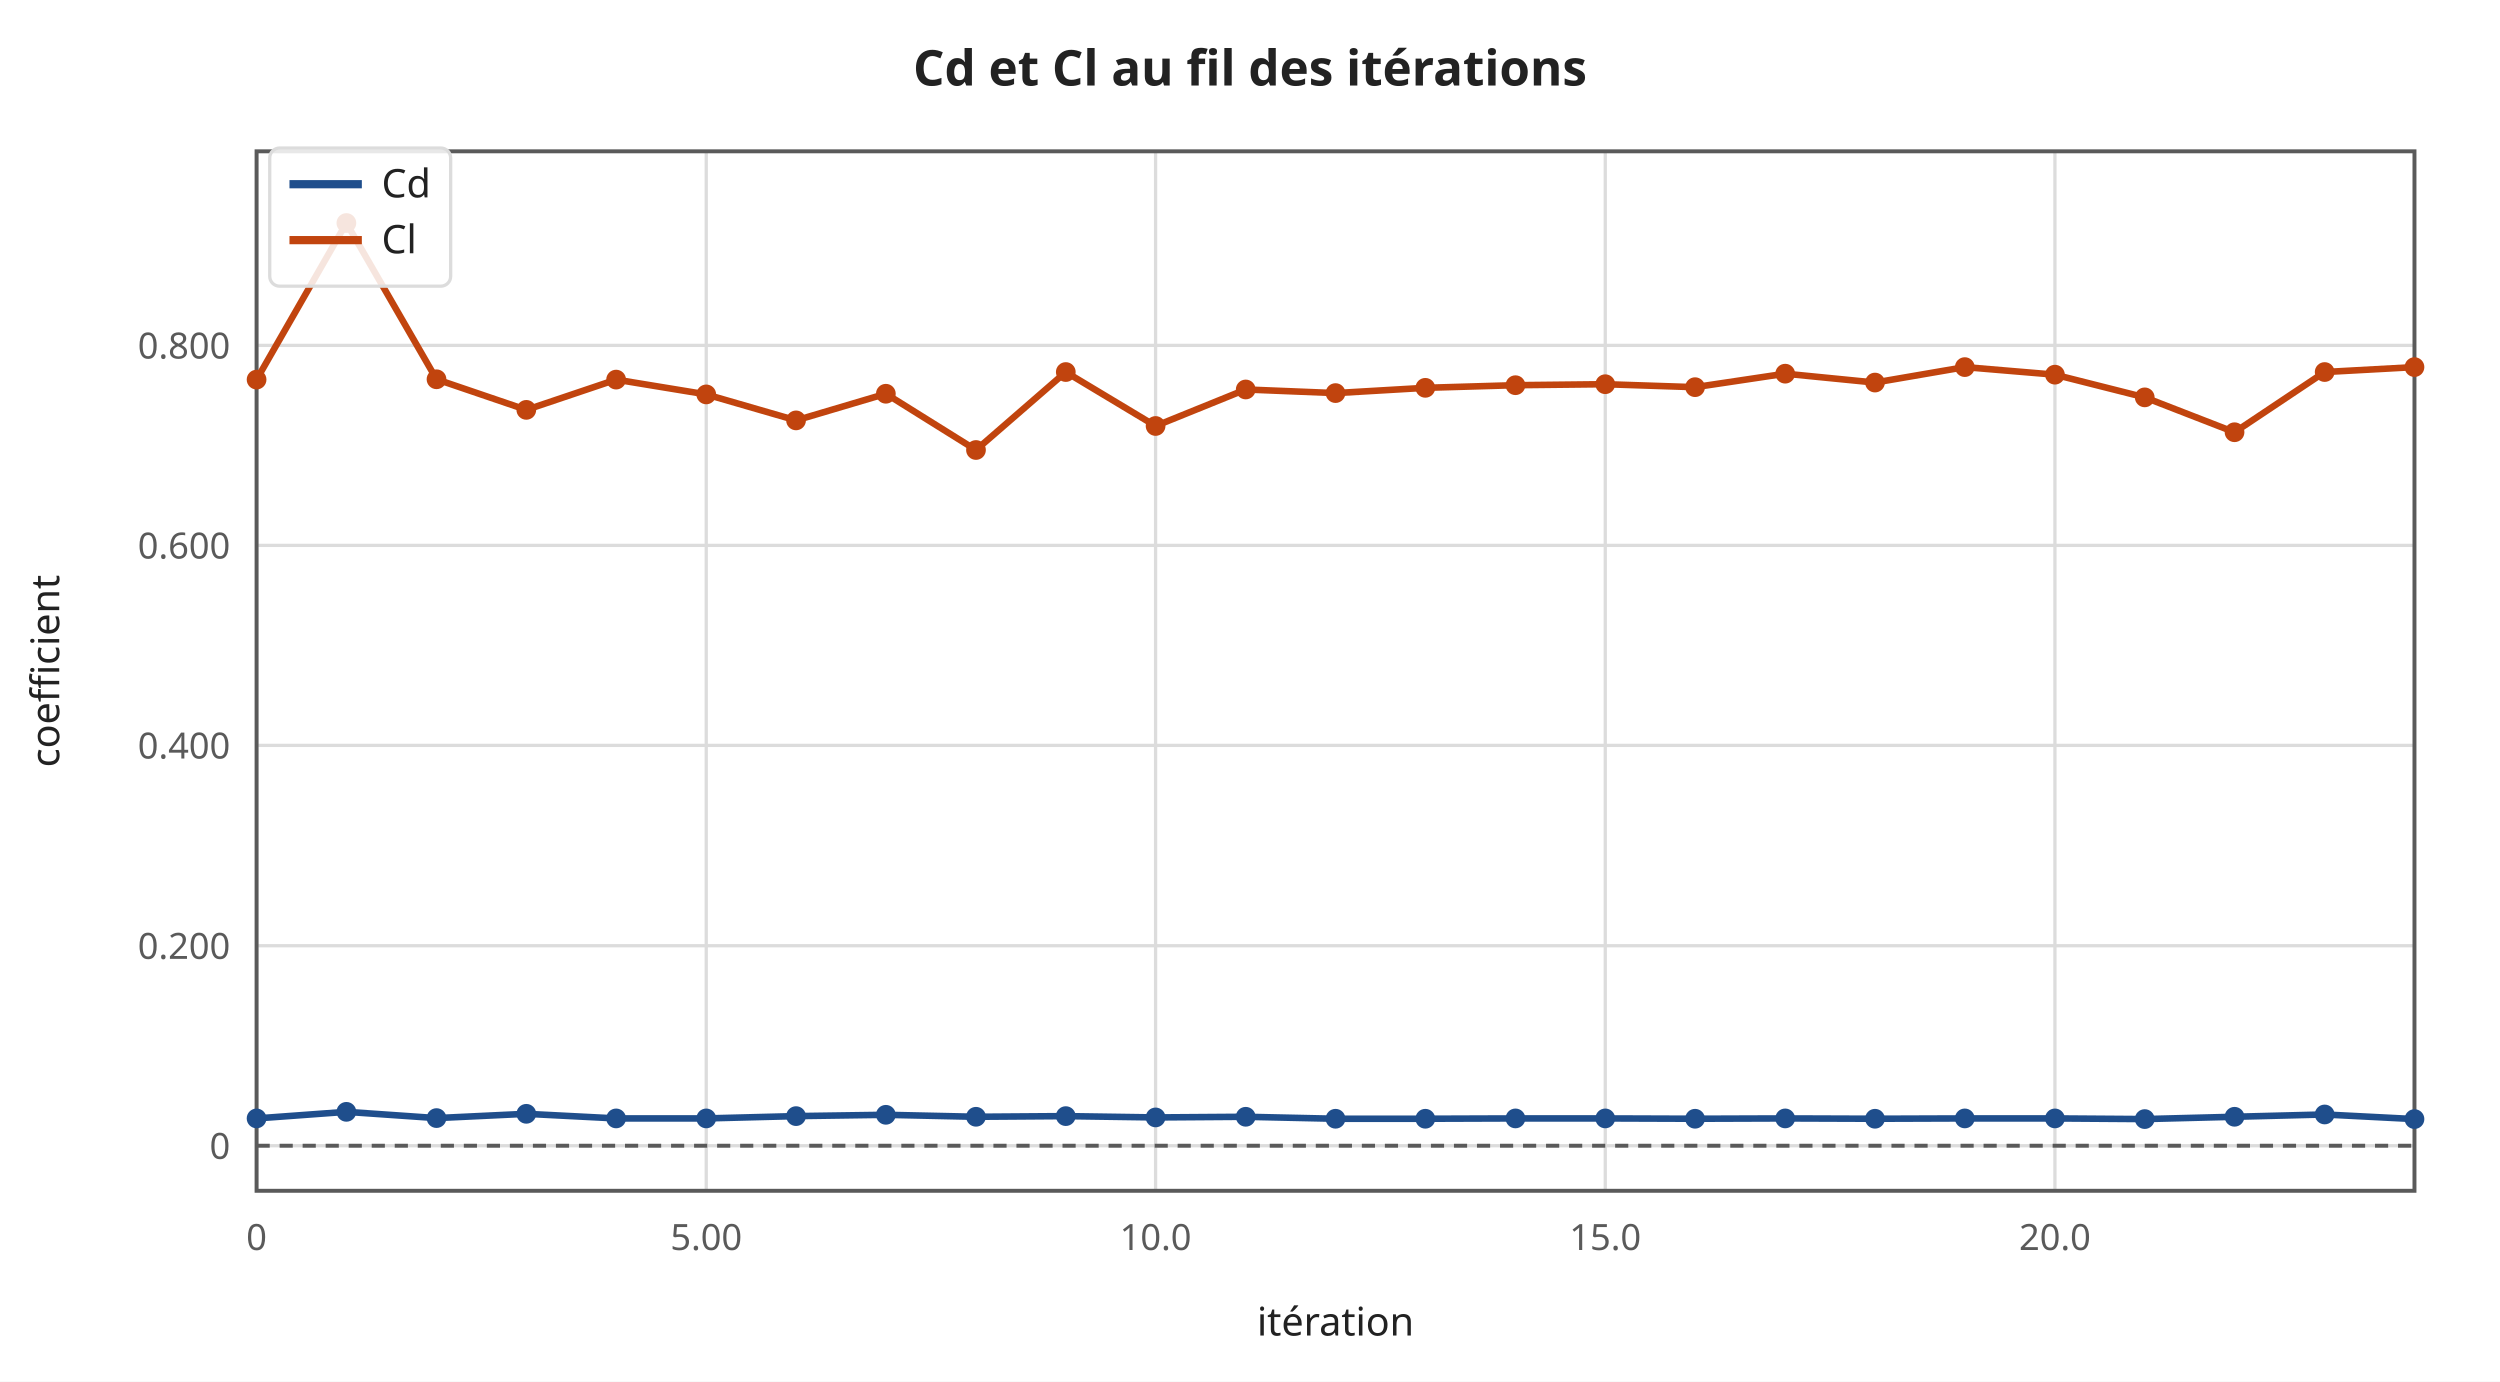
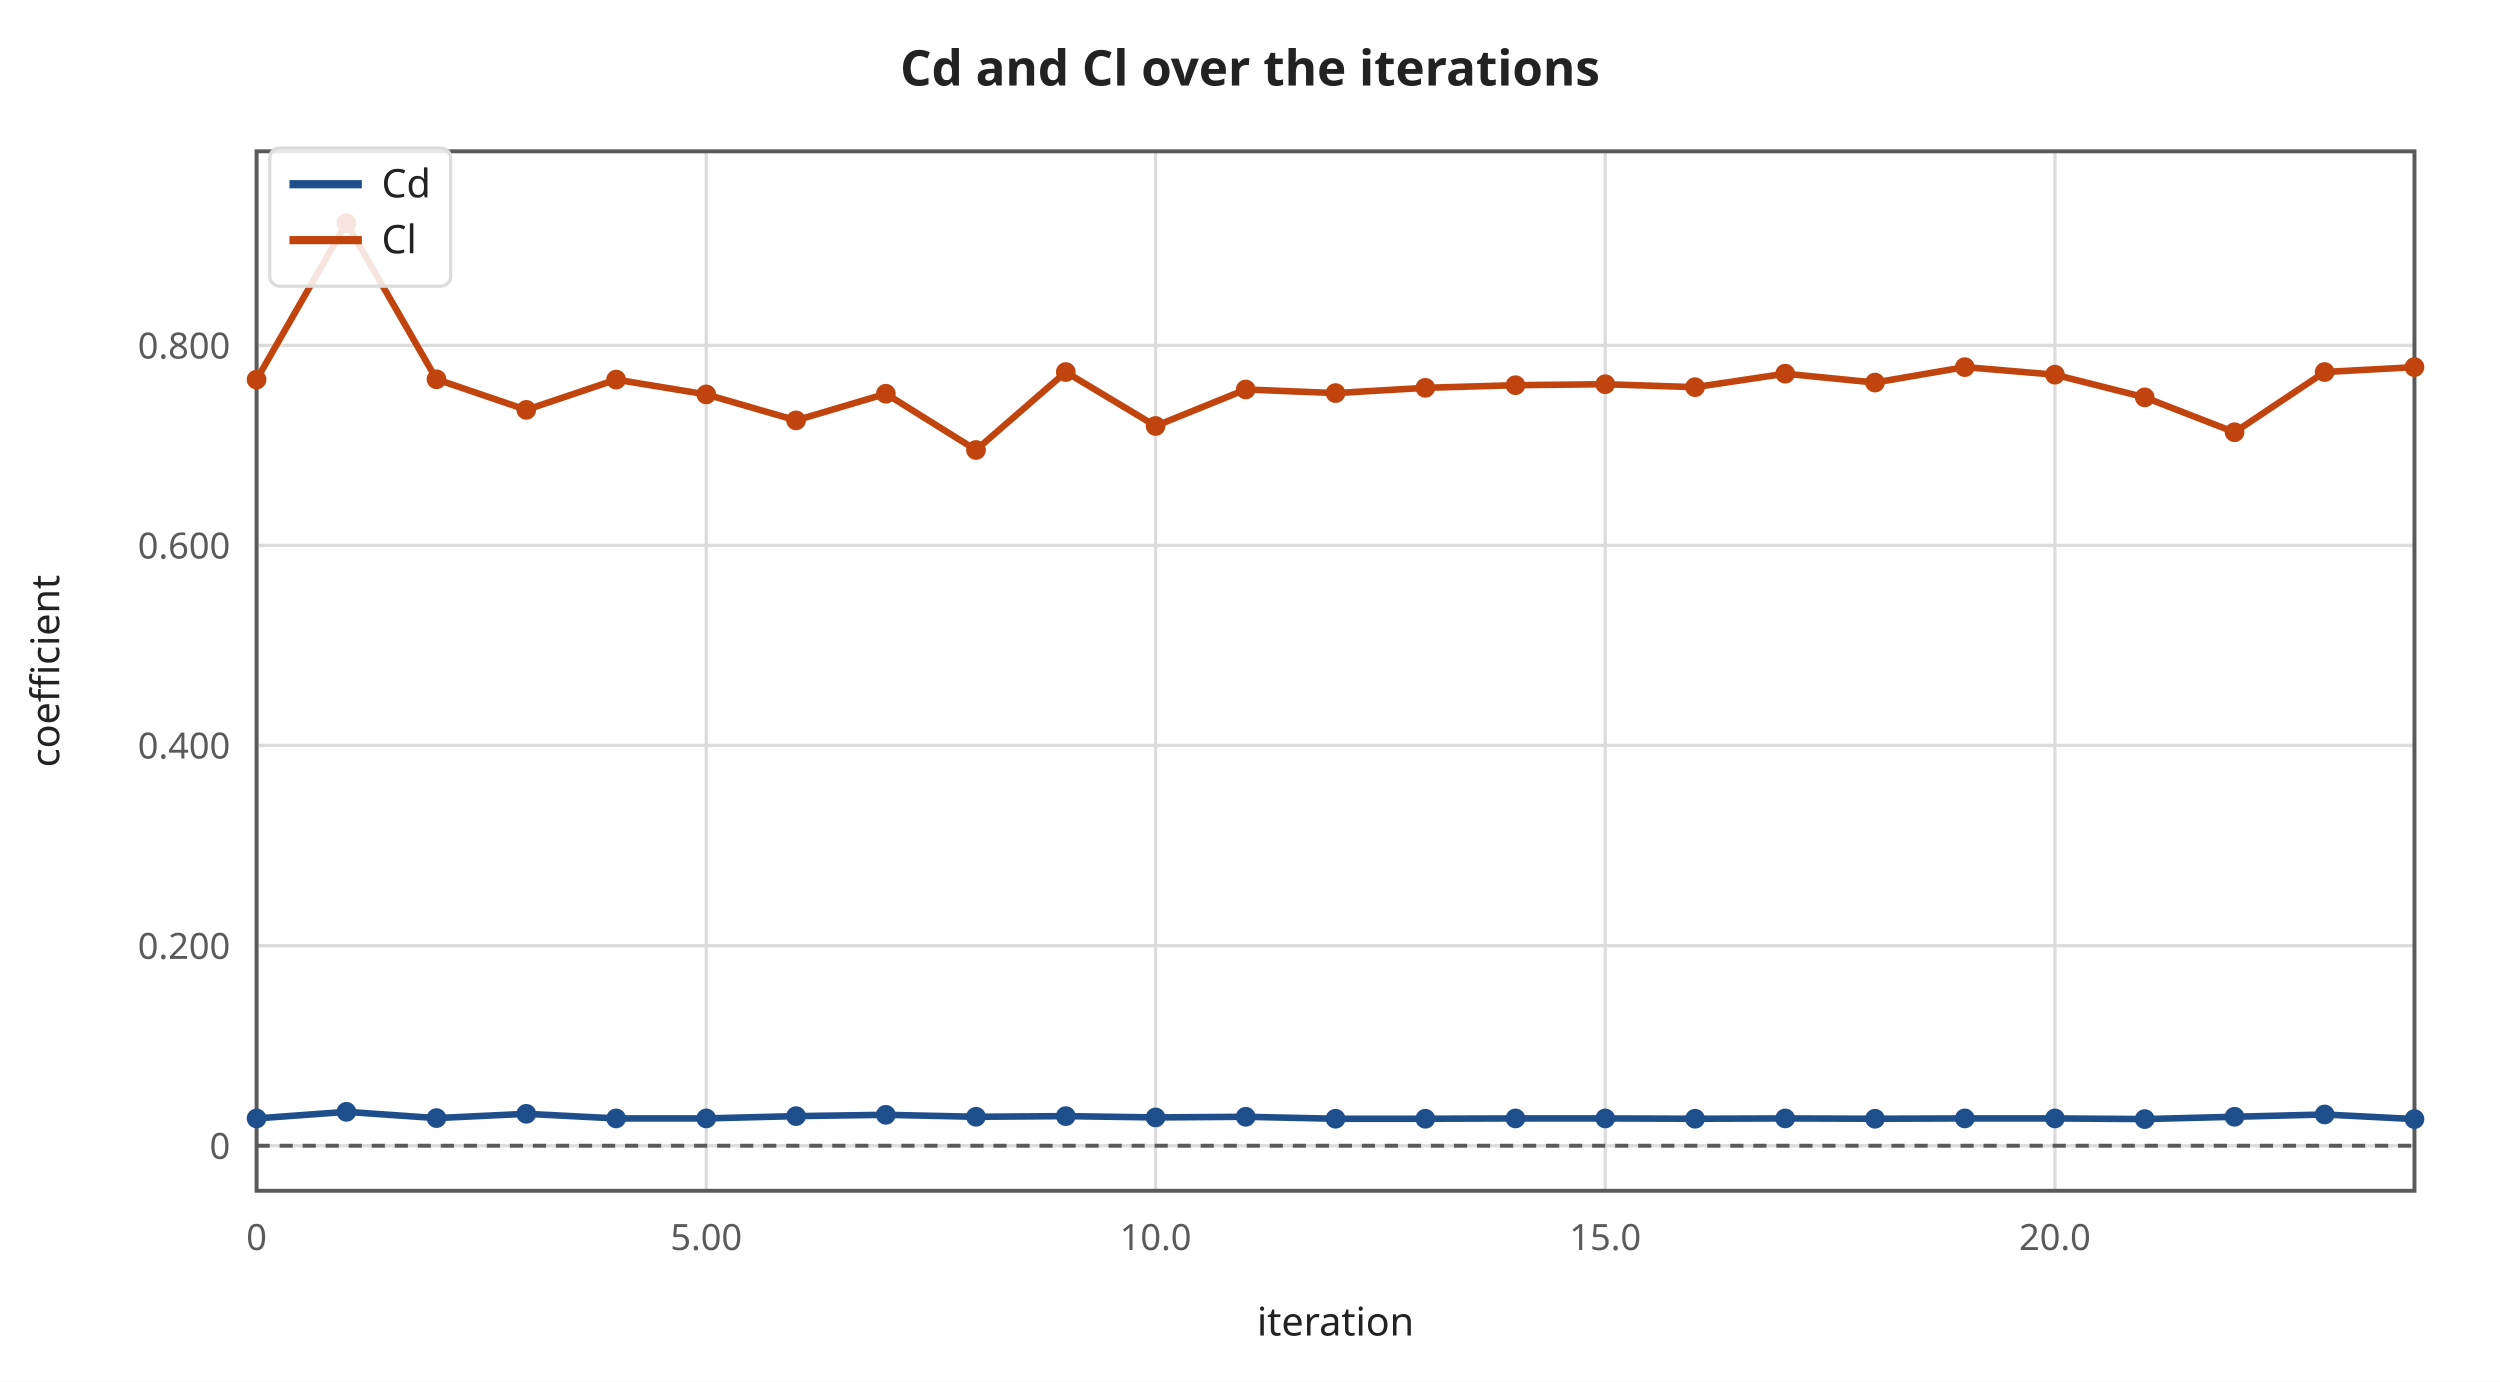
<svg xmlns="http://www.w3.org/2000/svg" viewBox="0 0 760 420" width="760" height="420" font-family="system-ui, sans-serif">
  <rect width="760" height="420" fill="#ffffff" />
-   <text x="380.0" y="26" text-anchor="middle" font-size="15" font-weight="600" fill="#222222">Cd et Cl au fil des itérations</text>
+   <text x="380.0" y="26" text-anchor="middle" font-size="15" font-weight="600" fill="#222222">Cd and Cl over the iterations</text>
  <line x1="78.0" y1="46" x2="78.0" y2="362" stroke="#dcdcdc" stroke-width="1" />
  <text x="78.0" y="380" text-anchor="middle" font-size="11" fill="#5a5a5a">0</text>
  <line x1="214.7" y1="46" x2="214.7" y2="362" stroke="#dcdcdc" stroke-width="1" />
  <text x="214.7" y="380" text-anchor="middle" font-size="11" fill="#5a5a5a">5.00</text>
  <line x1="351.3" y1="46" x2="351.3" y2="362" stroke="#dcdcdc" stroke-width="1" />
  <text x="351.3" y="380" text-anchor="middle" font-size="11" fill="#5a5a5a">10.0</text>
  <line x1="488.0" y1="46" x2="488.0" y2="362" stroke="#dcdcdc" stroke-width="1" />
  <text x="488.0" y="380" text-anchor="middle" font-size="11" fill="#5a5a5a">15.0</text>
  <line x1="624.7" y1="46" x2="624.7" y2="362" stroke="#dcdcdc" stroke-width="1" />
  <text x="624.7" y="380" text-anchor="middle" font-size="11" fill="#5a5a5a">20.0</text>
  <line x1="78" y1="348.3" x2="734" y2="348.3" stroke="#dcdcdc" stroke-width="1" />
  <text x="70" y="352.3" text-anchor="end" font-size="11" fill="#5a5a5a">0</text>
  <line x1="78" y1="287.5" x2="734" y2="287.5" stroke="#dcdcdc" stroke-width="1" />
  <text x="70" y="291.5" text-anchor="end" font-size="11" fill="#5a5a5a">0.200</text>
  <line x1="78" y1="226.6" x2="734" y2="226.6" stroke="#dcdcdc" stroke-width="1" />
  <text x="70" y="230.6" text-anchor="end" font-size="11" fill="#5a5a5a">0.400</text>
  <line x1="78" y1="165.8" x2="734" y2="165.8" stroke="#dcdcdc" stroke-width="1" />
  <text x="70" y="169.8" text-anchor="end" font-size="11" fill="#5a5a5a">0.600</text>
  <line x1="78" y1="105.0" x2="734" y2="105.0" stroke="#dcdcdc" stroke-width="1" />
  <text x="70" y="109.0" text-anchor="end" font-size="11" fill="#5a5a5a">0.800</text>
  <line x1="78" y1="348.3" x2="734" y2="348.3" stroke="#5a5a5a" stroke-width="1.2" stroke-dasharray="4 3" />
  <rect x="78" y="46" width="656" height="316" fill="none" stroke="#5a5a5a" stroke-width="1.2" />
  <path d="M78.0,340.0 L105.3,338.0 L132.7,339.9 L160.0,338.6 L187.3,340.0 L214.7,340.0 L242.0,339.3 L269.3,338.9 L296.7,339.5 L324.0,339.3 L351.3,339.7 L378.7,339.5 L406.0,340.1 L433.3,340.1 L460.7,340.0 L488.0,340.0 L515.3,340.1 L542.7,340.0 L570.0,340.1 L597.3,340.0 L624.7,340.0 L652.0,340.2 L679.3,339.5 L706.7,338.8 L734.0,340.2" fill="none" stroke="#1f4e8c" stroke-width="2" stroke-linejoin="round" />
  <circle cx="78.0" cy="340.0" r="3" fill="#1f4e8c" />
  <circle cx="105.3" cy="338.0" r="3" fill="#1f4e8c" />
  <circle cx="132.7" cy="339.9" r="3" fill="#1f4e8c" />
  <circle cx="160.0" cy="338.6" r="3" fill="#1f4e8c" />
  <circle cx="187.3" cy="340.0" r="3" fill="#1f4e8c" />
  <circle cx="214.7" cy="340.0" r="3" fill="#1f4e8c" />
  <circle cx="242.0" cy="339.3" r="3" fill="#1f4e8c" />
  <circle cx="269.3" cy="338.9" r="3" fill="#1f4e8c" />
  <circle cx="296.7" cy="339.5" r="3" fill="#1f4e8c" />
  <circle cx="324.0" cy="339.3" r="3" fill="#1f4e8c" />
  <circle cx="351.3" cy="339.7" r="3" fill="#1f4e8c" />
  <circle cx="378.7" cy="339.5" r="3" fill="#1f4e8c" />
  <circle cx="406.0" cy="340.1" r="3" fill="#1f4e8c" />
  <circle cx="433.3" cy="340.1" r="3" fill="#1f4e8c" />
  <circle cx="460.7" cy="340.0" r="3" fill="#1f4e8c" />
  <circle cx="488.0" cy="340.0" r="3" fill="#1f4e8c" />
  <circle cx="515.3" cy="340.1" r="3" fill="#1f4e8c" />
  <circle cx="542.7" cy="340.0" r="3" fill="#1f4e8c" />
  <circle cx="570.0" cy="340.1" r="3" fill="#1f4e8c" />
  <circle cx="597.3" cy="340.0" r="3" fill="#1f4e8c" />
  <circle cx="624.7" cy="340.0" r="3" fill="#1f4e8c" />
  <circle cx="652.0" cy="340.2" r="3" fill="#1f4e8c" />
  <circle cx="679.3" cy="339.5" r="3" fill="#1f4e8c" />
  <circle cx="706.7" cy="338.8" r="3" fill="#1f4e8c" />
  <circle cx="734.0" cy="340.2" r="3" fill="#1f4e8c" />
  <path d="M78.0,115.4 L105.3,67.8 L132.7,115.3 L160.0,124.6 L187.3,115.4 L214.7,119.9 L242.0,127.8 L269.3,119.7 L296.7,136.8 L324.0,113.1 L351.3,129.5 L378.7,118.4 L406.0,119.5 L433.3,117.9 L460.7,117.1 L488.0,116.8 L515.3,117.7 L542.7,113.6 L570.0,116.3 L597.3,111.6 L624.7,113.9 L652.0,120.8 L679.3,131.4 L706.7,113.1 L734.0,111.6" fill="none" stroke="#c1440e" stroke-width="2" stroke-linejoin="round" />
  <circle cx="78.0" cy="115.4" r="3" fill="#c1440e" />
  <circle cx="105.3" cy="67.8" r="3" fill="#c1440e" />
  <circle cx="132.7" cy="115.3" r="3" fill="#c1440e" />
  <circle cx="160.0" cy="124.6" r="3" fill="#c1440e" />
  <circle cx="187.3" cy="115.4" r="3" fill="#c1440e" />
  <circle cx="214.7" cy="119.9" r="3" fill="#c1440e" />
  <circle cx="242.0" cy="127.8" r="3" fill="#c1440e" />
  <circle cx="269.3" cy="119.7" r="3" fill="#c1440e" />
  <circle cx="296.7" cy="136.8" r="3" fill="#c1440e" />
  <circle cx="324.0" cy="113.1" r="3" fill="#c1440e" />
  <circle cx="351.3" cy="129.5" r="3" fill="#c1440e" />
  <circle cx="378.7" cy="118.4" r="3" fill="#c1440e" />
  <circle cx="406.0" cy="119.5" r="3" fill="#c1440e" />
  <circle cx="433.3" cy="117.9" r="3" fill="#c1440e" />
  <circle cx="460.7" cy="117.1" r="3" fill="#c1440e" />
  <circle cx="488.0" cy="116.8" r="3" fill="#c1440e" />
  <circle cx="515.3" cy="117.7" r="3" fill="#c1440e" />
  <circle cx="542.7" cy="113.6" r="3" fill="#c1440e" />
  <circle cx="570.0" cy="116.3" r="3" fill="#c1440e" />
  <circle cx="597.3" cy="111.6" r="3" fill="#c1440e" />
  <circle cx="624.7" cy="113.9" r="3" fill="#c1440e" />
  <circle cx="652.0" cy="120.8" r="3" fill="#c1440e" />
  <circle cx="679.3" cy="131.4" r="3" fill="#c1440e" />
  <circle cx="706.7" cy="113.1" r="3" fill="#c1440e" />
  <circle cx="734.0" cy="111.6" r="3" fill="#c1440e" />
  <rect x="82" y="45" width="55" height="42" fill="#ffffff" fill-opacity="0.86" stroke="#dcdcdc" stroke-width="1" rx="3" />
  <line x1="88" y1="56" x2="110" y2="56" stroke="#1f4e8c" stroke-width="2.5" />
  <text x="116" y="60" font-size="12" fill="#222222">Cd</text>
  <line x1="88" y1="73" x2="110" y2="73" stroke="#c1440e" stroke-width="2.5" />
  <text x="116" y="77" font-size="12" fill="#222222">Cl</text>
-   <text x="406.0" y="406" text-anchor="middle" font-size="12" fill="#222222">itération</text>
+   <text x="406.0" y="406" text-anchor="middle" font-size="12" fill="#222222">iteration</text>
  <text x="18" y="204.0" text-anchor="middle" font-size="12" fill="#222222" transform="rotate(-90 18 204.0)">coefficient</text>
</svg>
